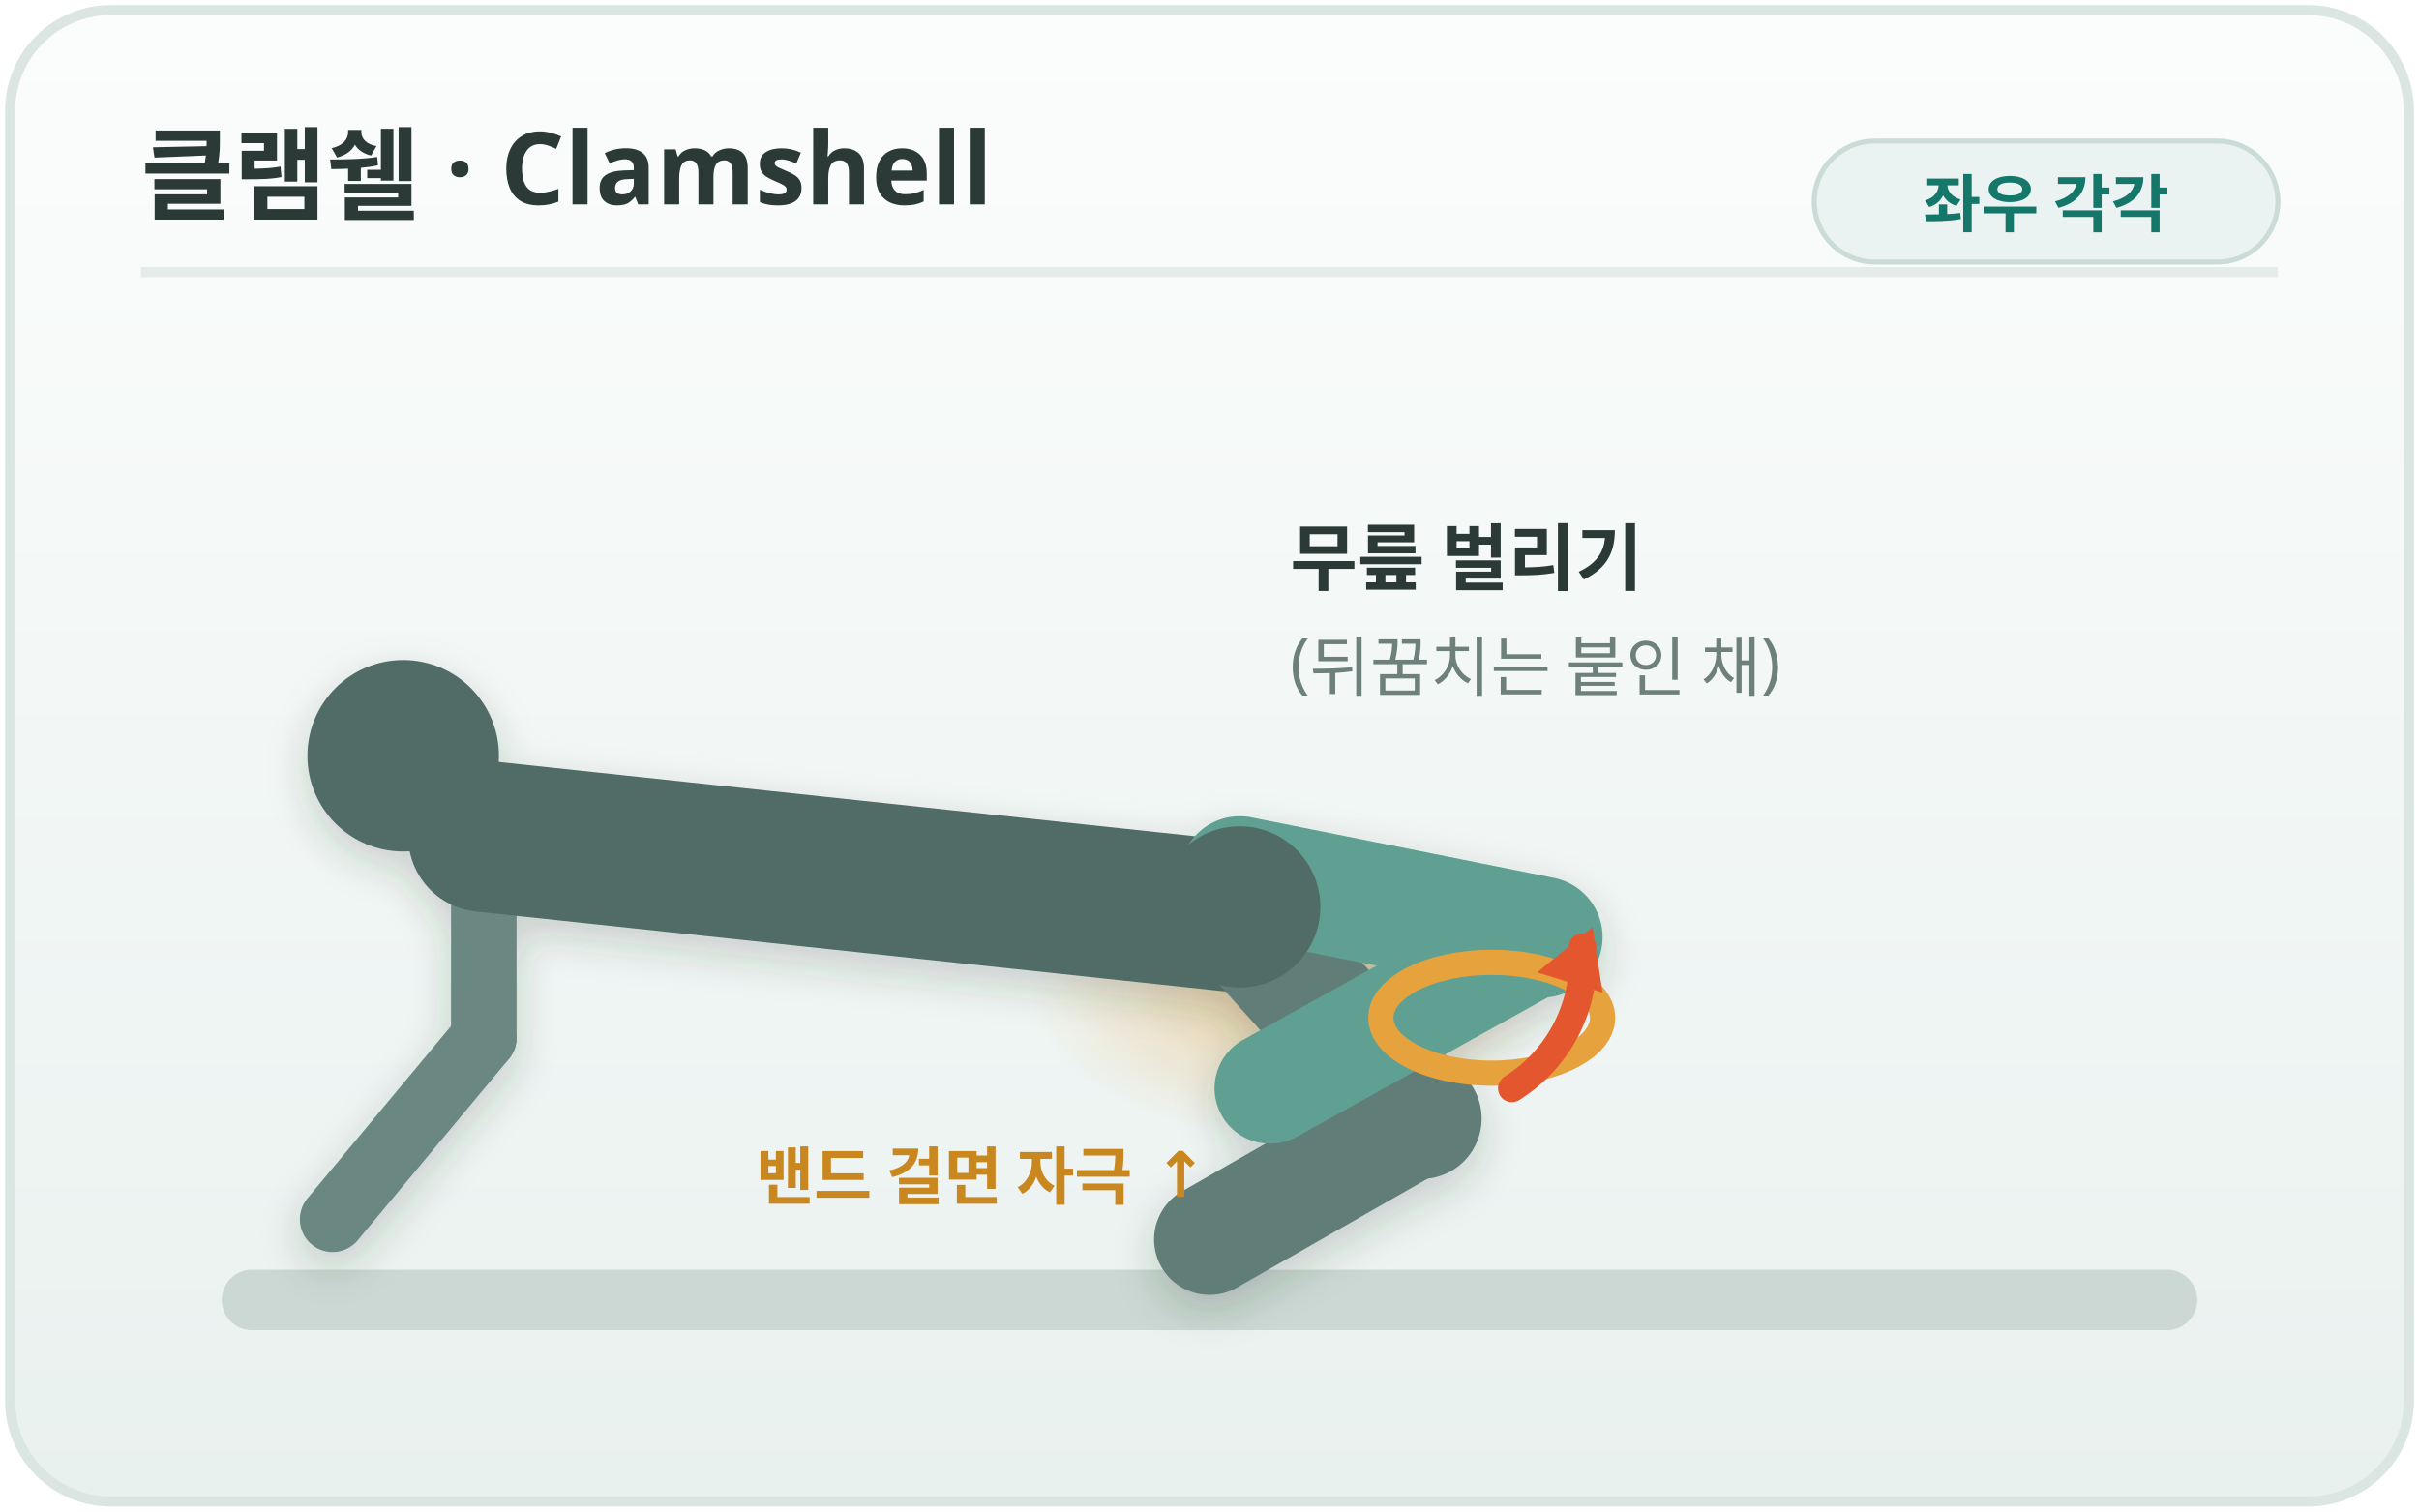
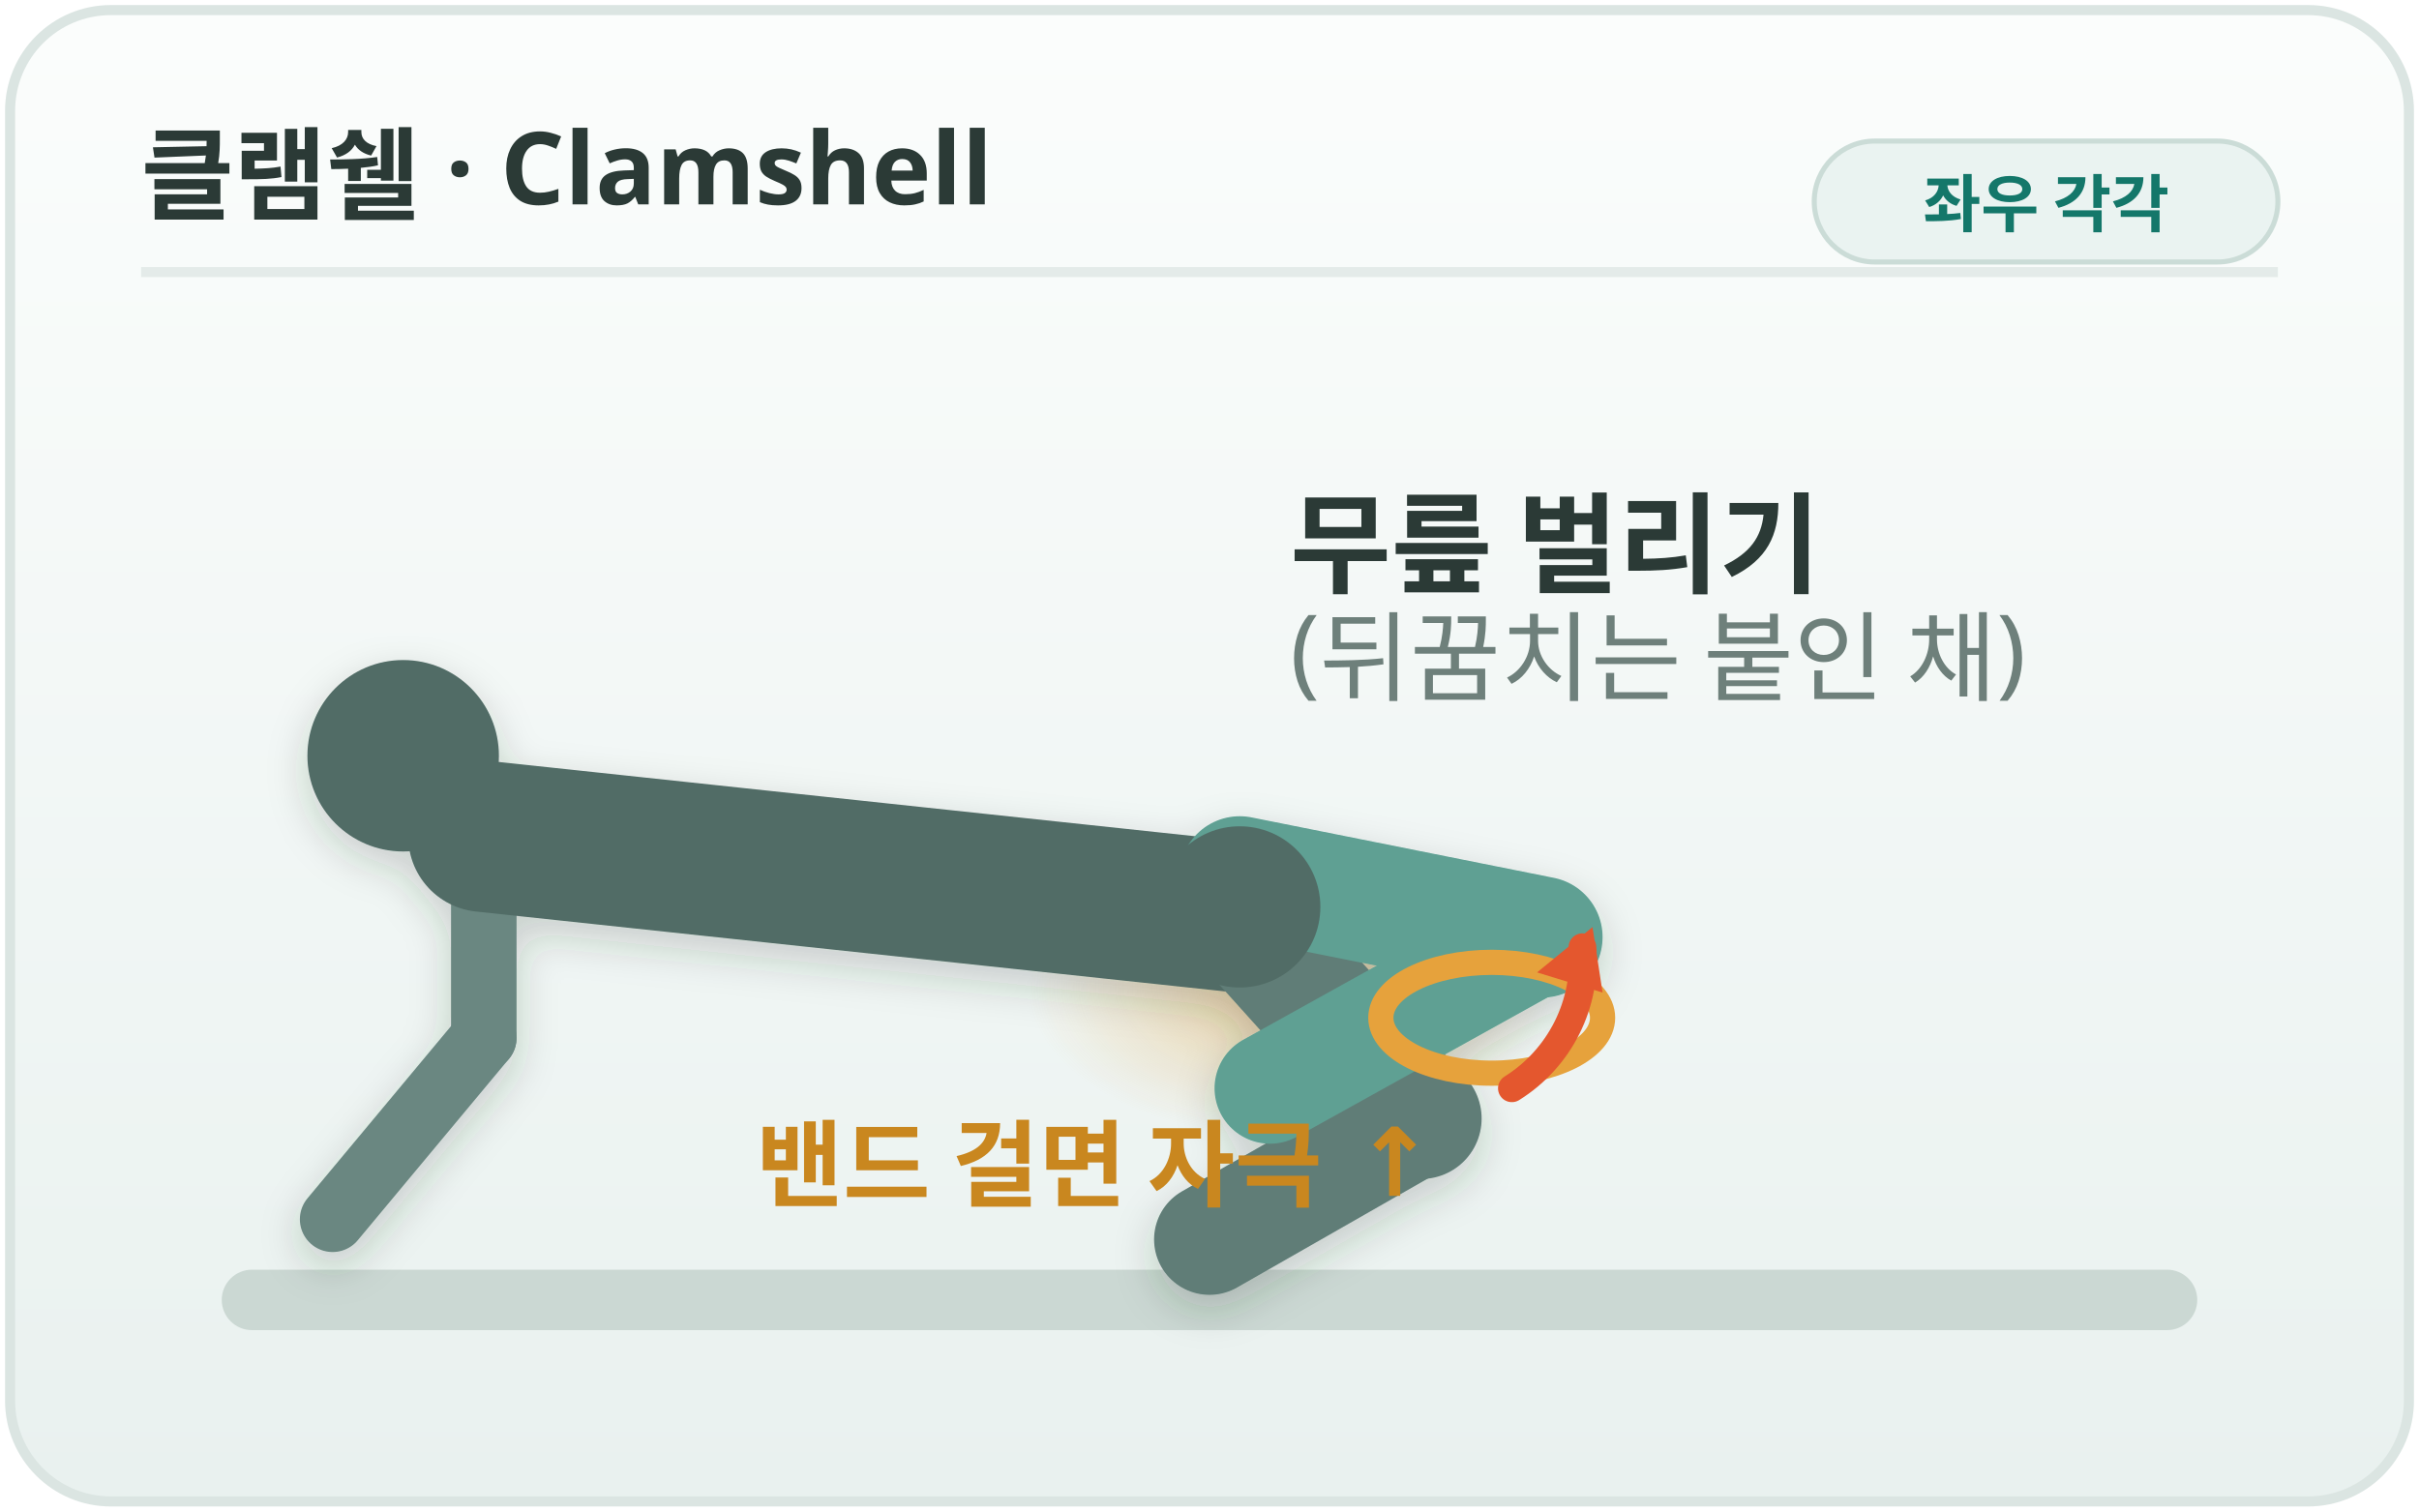
<svg xmlns="http://www.w3.org/2000/svg" viewBox="0 0 480 300" font-family="'Noto Sans KR','Apple SD Gothic Neo',sans-serif">
  <defs>
    <linearGradient id="bg" x1="0" y1="0" x2="0" y2="1">
      <stop offset="0" stop-color="#FBFDFC" />
      <stop offset="1" stop-color="#E9F1EF" />
    </linearGradient>
    <radialGradient id="glow" cx="50%" cy="50%" r="50%">
      <stop offset="0" stop-color="#E0982A" stop-opacity="0.42" />
      <stop offset="1" stop-color="#E0982A" stop-opacity="0" />
    </radialGradient>
    <filter id="soft" x="-30%" y="-30%" width="160%" height="160%">
      <feDropShadow dx="0" dy="3" stdDeviation="4" flood-color="#22332F" flood-opacity="0.20" />
    </filter>
  </defs>
  <rect x="2" y="2" width="476" height="296" rx="20" fill="url(#bg)" stroke="#DBE5E2" stroke-width="2" />
  <text x="28" y="42" font-size="20" font-weight="700" fill="#2B3A36">클램쉘 · Clamshell</text>
  <line x1="28" y1="54" x2="452" y2="54" stroke="#E4EBE9" stroke-width="2" />
  <rect x="44" y="252" width="392" height="12" rx="6" fill="#CBD8D3" />
  <ellipse cx="256" cy="196" rx="52" ry="30" fill="url(#glow)" />
  <g filter="url(#soft)" stroke-linecap="round">
    <line x1="96" y1="206" x2="66" y2="242" stroke="#6A8781" stroke-width="13" />
    <line x1="96" y1="168" x2="96" y2="206" stroke="#6A8781" stroke-width="13" />
    <line x1="96" y1="166" x2="246" y2="182" stroke="#516C66" stroke-width="30" />
    <line x1="246" y1="182" x2="282" y2="222" stroke="#607D77" stroke-width="24" />
    <line x1="282" y1="222" x2="240" y2="246" stroke="#607D77" stroke-width="22" />
    <line x1="246" y1="174" x2="306" y2="186" stroke="#5EA093" stroke-width="24" />
    <line x1="306" y1="186" x2="252" y2="216" stroke="#5EA093" stroke-width="22" />
    <circle cx="246" cy="180" r="16" fill="#516C66" />
    <circle cx="80" cy="150" r="19" fill="#516C66" />
  </g>
  <ellipse cx="296" cy="202" rx="22" ry="11" fill="none" stroke="#E6A23C" stroke-width="5" />
  <path d="M 300 216 A 30 30 0 0 0 314 188" fill="none" stroke="#E4572E" stroke-width="5.5" stroke-linecap="round" />
  <polygon points="316,184 305,193 318,197" fill="#E4572E" />
-   <text x="256" y="116" font-size="14.5" font-weight="600" fill="#2B3A36">무릎 벌리기</text>
-   <text x="256" y="136" font-size="13" fill="#6E807B">(뒤꿈치는 붙인 채)</text>
-   <text x="150" y="238" font-size="12.5" font-weight="600" fill="#C9871F">밴드 걸면 자극 ↑</text>
+   <text x="256" y="116" font-size="21.8" font-weight="600" fill="#2B3A36">무릎 벌리기</text>
+   <text x="256" y="136" font-size="19.5" fill="#6E807B">(뒤꿈치는 붙인 채)</text>
+   <text x="150" y="238" font-size="18.8" font-weight="600" fill="#C9871F">밴드 걸면 자극 ↑</text>
  <rect x="360" y="28" width="92" height="24" rx="12" fill="#EAF3F1" stroke="#CBDCD7" />
  <text x="406" y="45" font-size="12.5" font-weight="700" fill="#14776A" text-anchor="middle">좌우 각각</text>
</svg>
